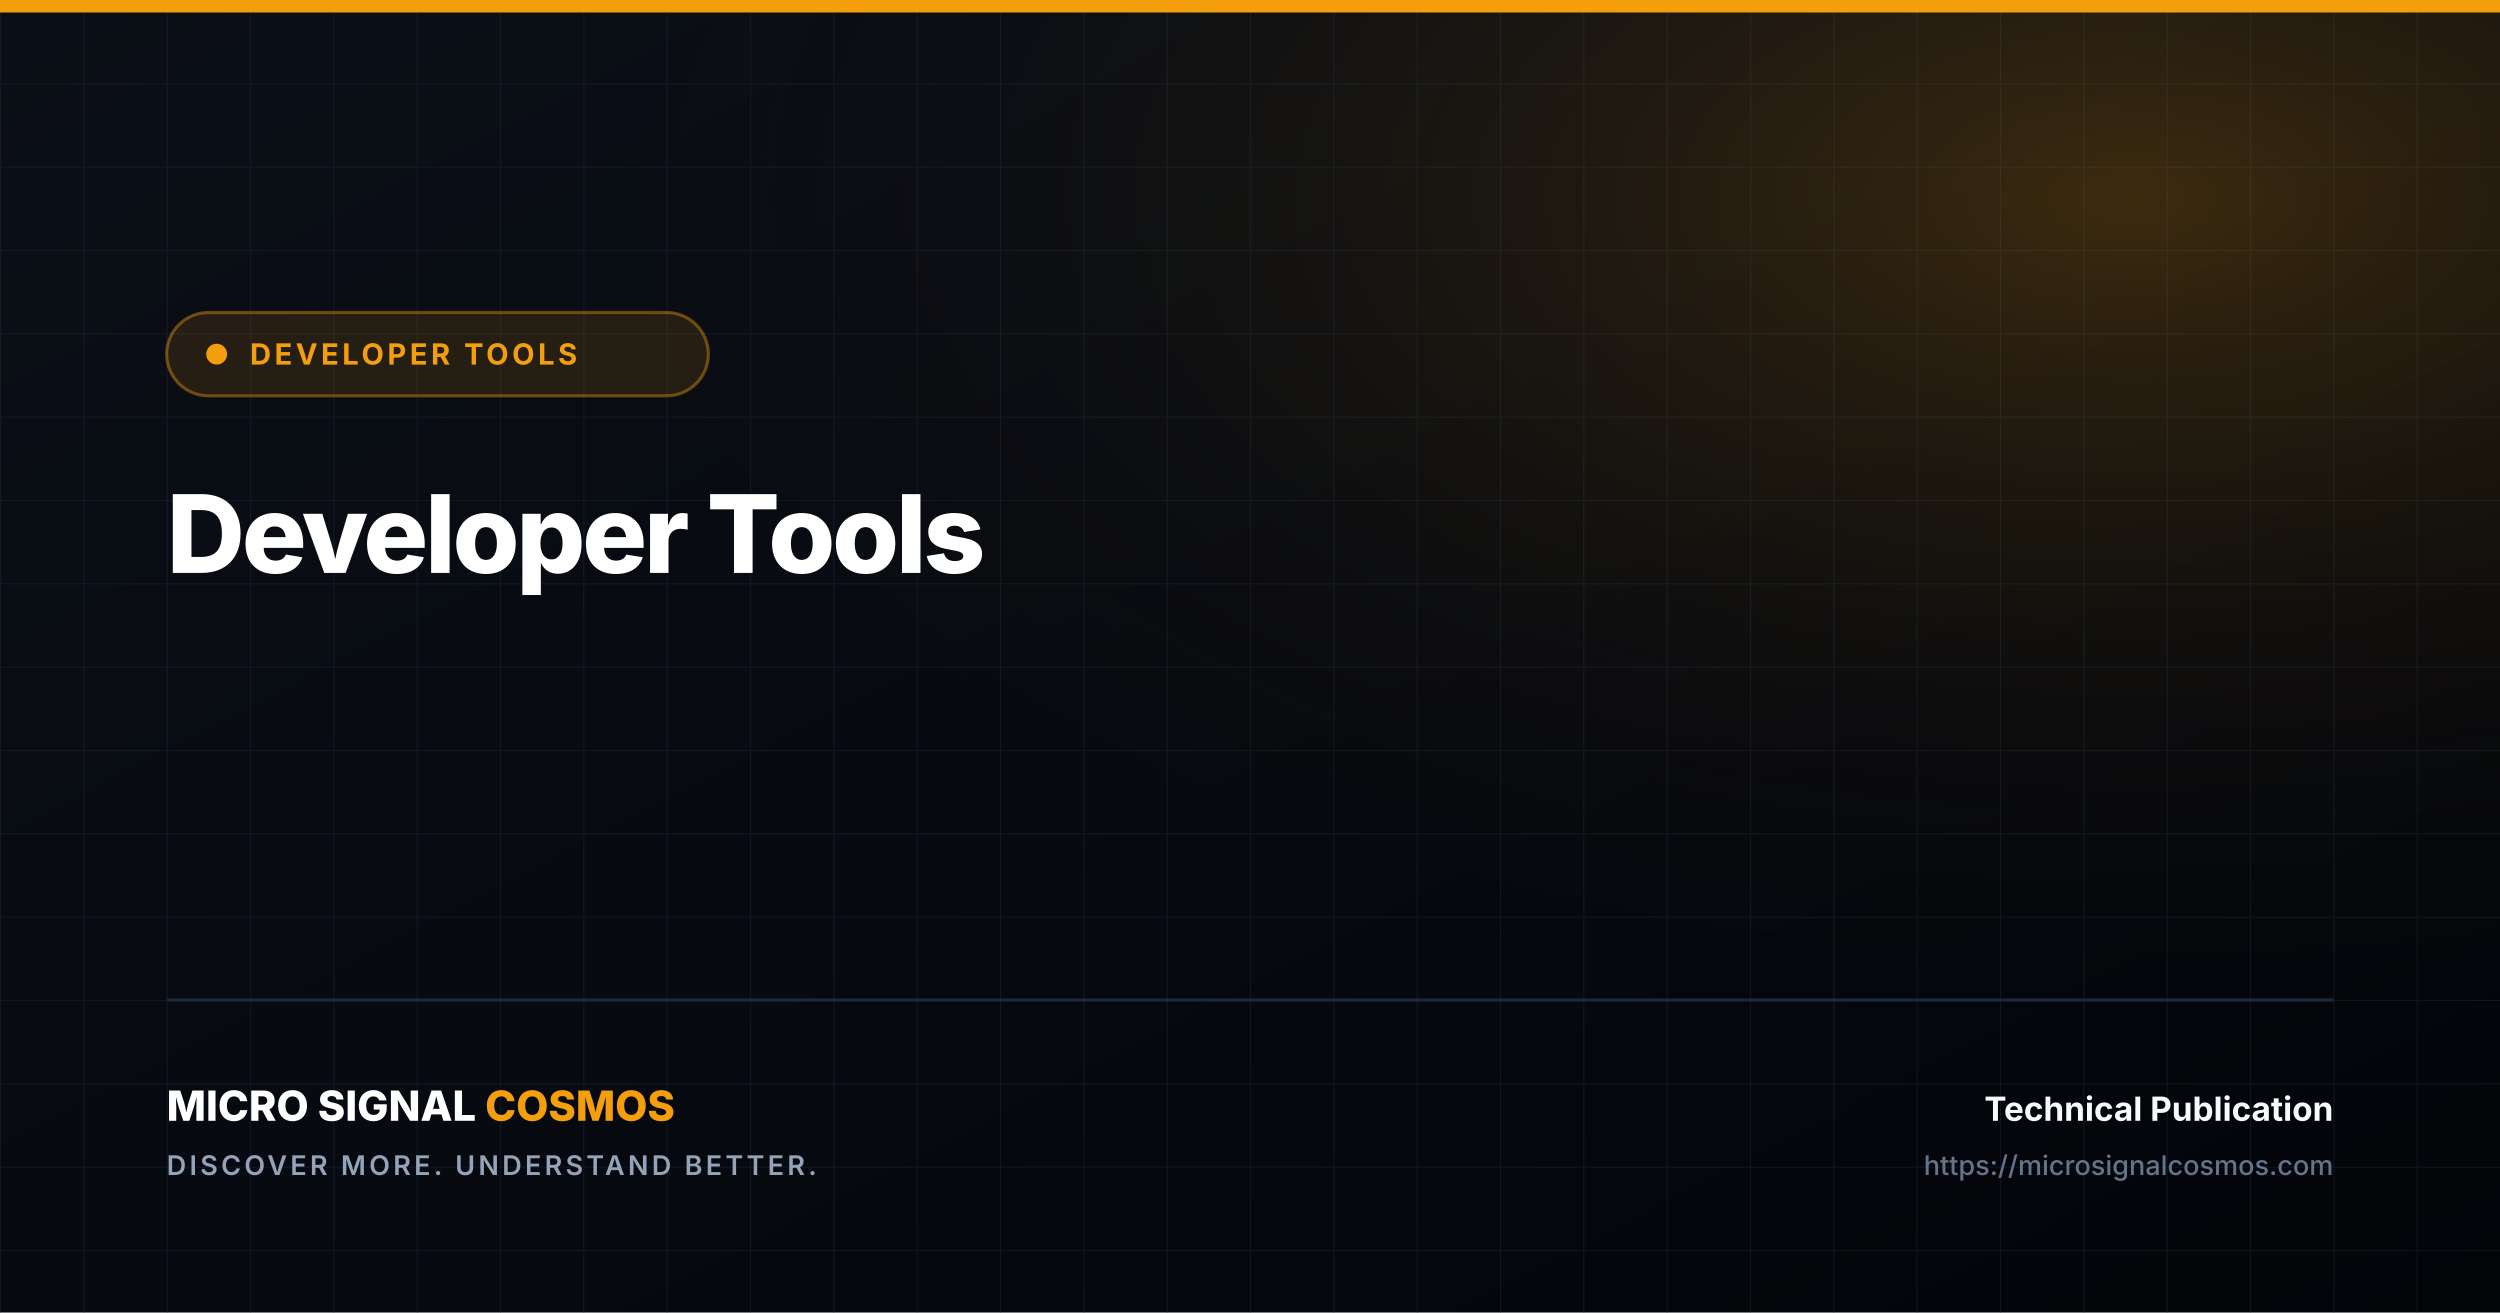
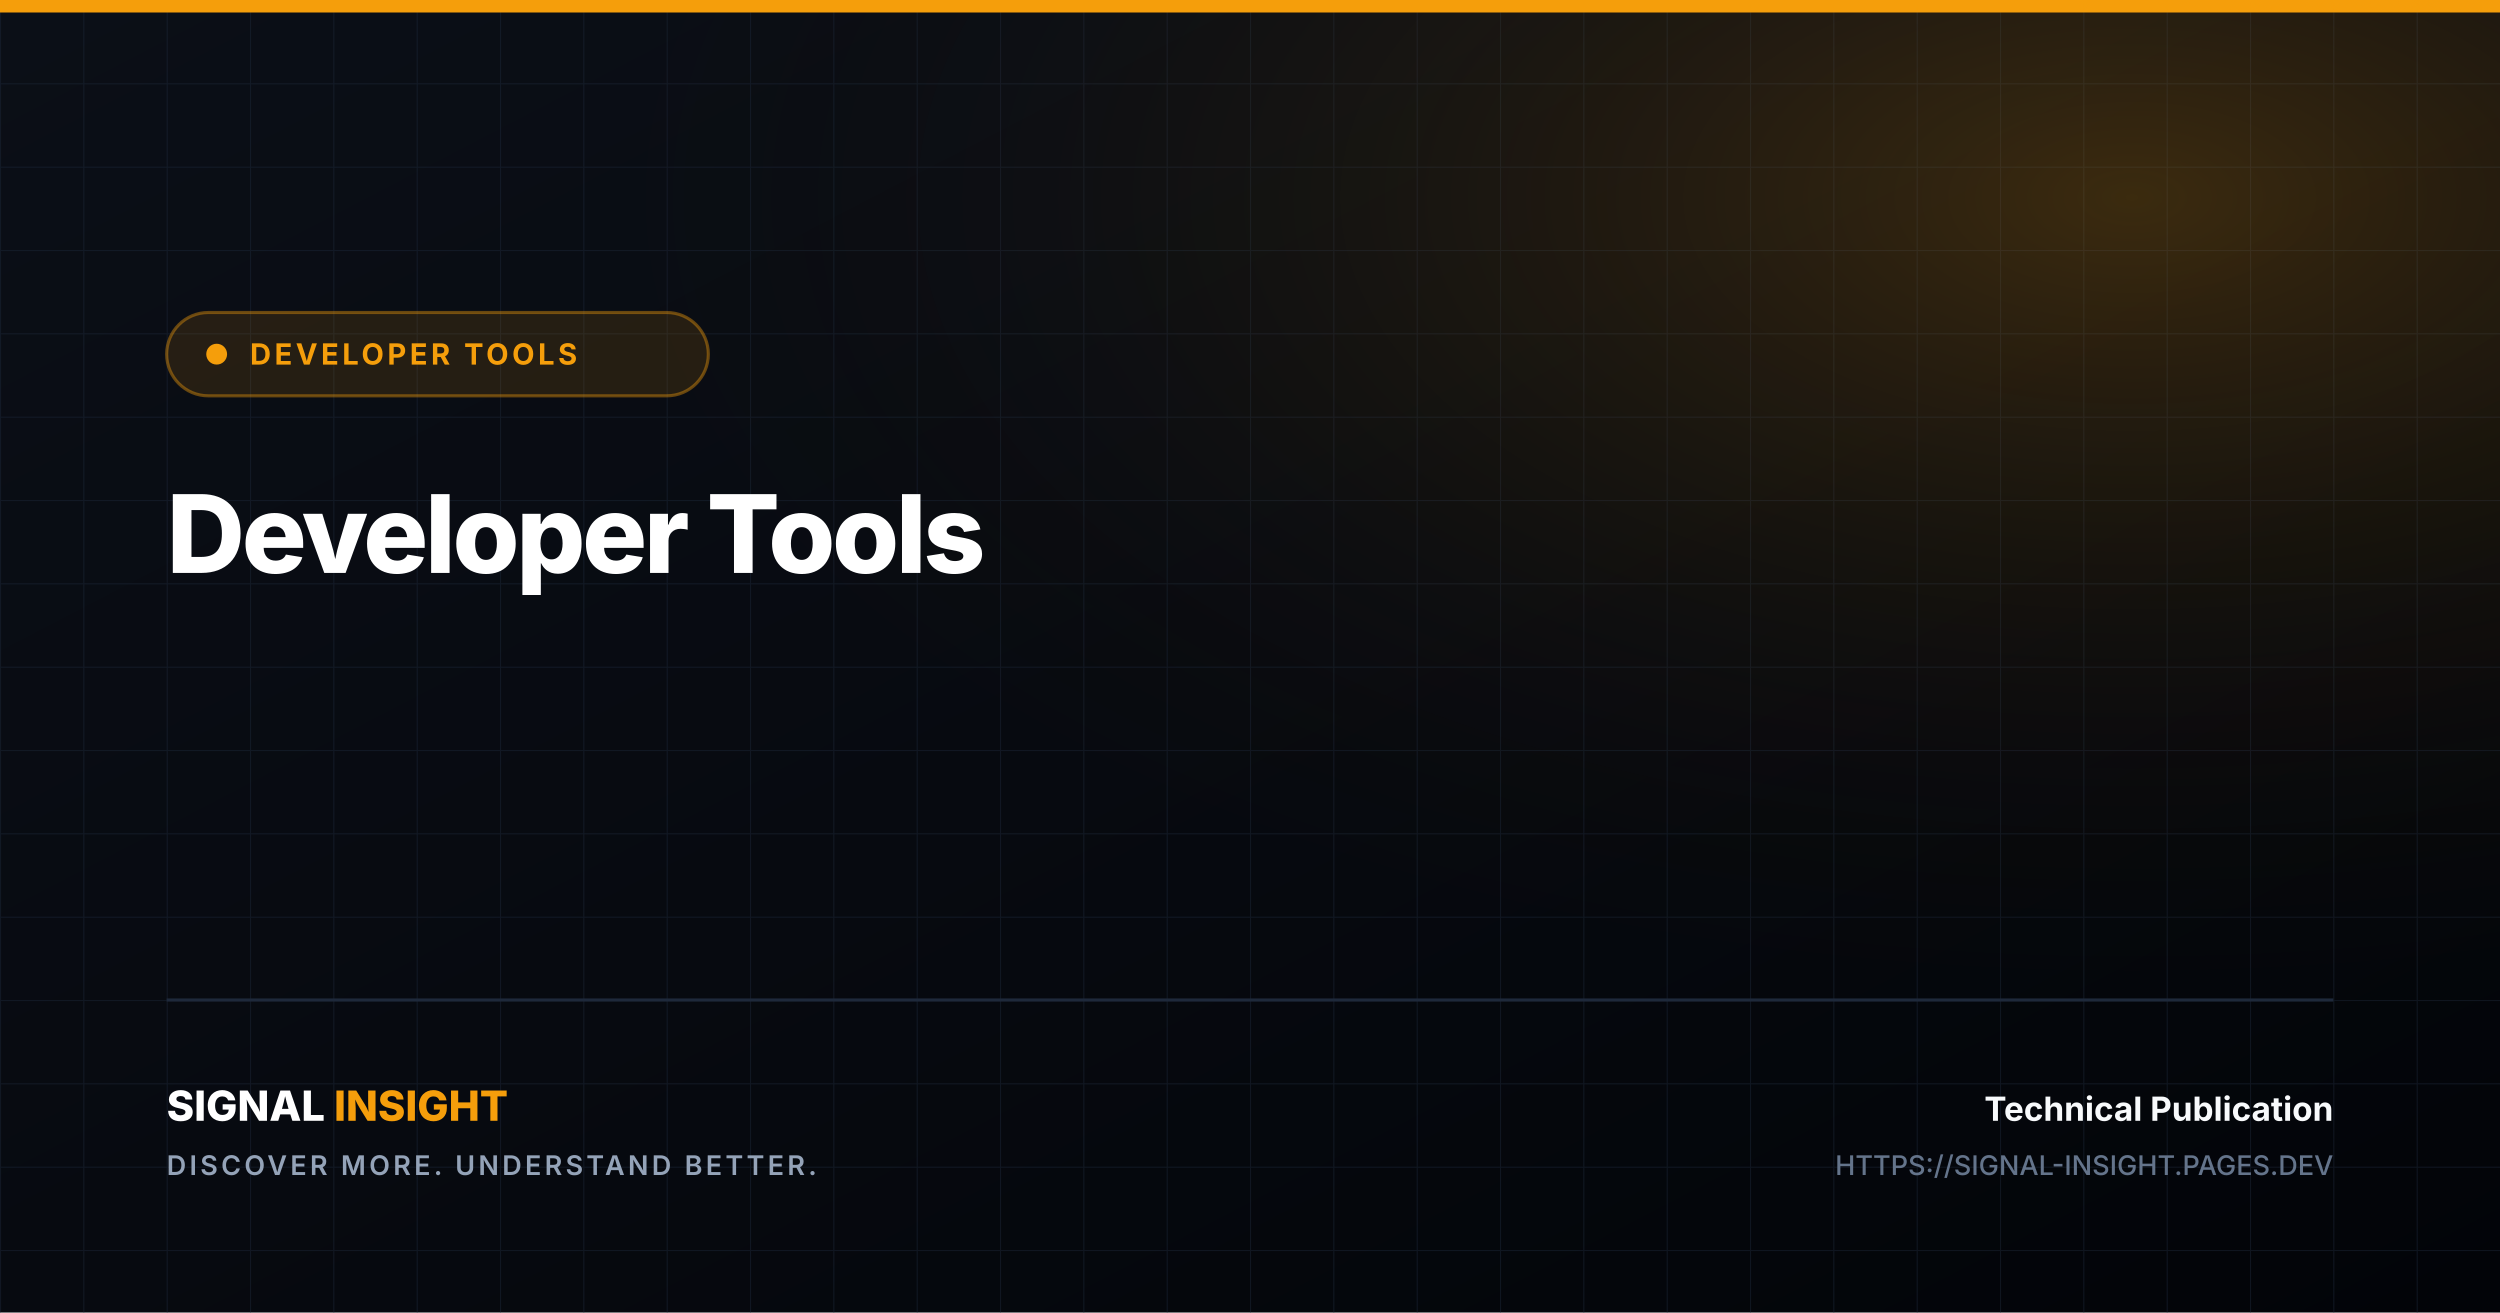
<svg xmlns="http://www.w3.org/2000/svg" viewBox="0 0 1200 630" width="1200" height="630">
  <defs>
    <linearGradient id="bg-grad-og-developer-tools.svg" x1="0%" y1="0%" x2="100%" y2="100%">
      <stop offset="0%" stop-color="#0b0f17" />
      <stop offset="50%" stop-color="#070a10" />
      <stop offset="100%" stop-color="#020408" />
    </linearGradient>
    <radialGradient id="glow-og-developer-tools.svg" cx="85%" cy="15%" r="65%">
      <stop offset="0%" stop-color="#f59e0b" stop-opacity="0.22" />
      <stop offset="100%" stop-color="#020408" stop-opacity="0" />
    </radialGradient>
    <pattern id="grid-og-developer-tools.svg" width="40" height="40" patternUnits="userSpaceOnUse">
      <path d="M 40 0 L 0 0 0 40" fill="none" stroke="#1e293b" stroke-width="1" stroke-opacity="0.45" />
    </pattern>
  </defs>
  <rect width="1200" height="630" fill="url(#bg-grad-og-developer-tools.svg)" />
  <rect width="1200" height="630" fill="url(#grid-og-developer-tools.svg)" />
  <rect width="1200" height="630" fill="url(#glow-og-developer-tools.svg)" />
  <rect x="0" y="0" width="1200" height="6" fill="#f59e0b" />
  <g transform="translate(80, 150)">
    <rect width="260" height="40" rx="20" fill="#f59e0b" fill-opacity="0.12" stroke="#f59e0b" stroke-opacity="0.4" stroke-width="1.5" />
    <circle cx="24" cy="20" r="5" fill="#f59e0b" />
    <text x="40" y="25" font-family="Inter, -apple-system, BlinkMacSystemFont, 'Segoe UI', Roboto, sans-serif" font-size="14" font-weight="700" fill="#f59e0b" letter-spacing="0.12em">DEVELOPER TOOLS</text>
  </g>
  <g>
    <text x="80" y="275" font-family="Inter, -apple-system, BlinkMacSystemFont, 'Segoe UI', Roboto, sans-serif" font-size="52" font-weight="800" fill="#FFFFFF" letter-spacing="-0.03em">Developer Tools</text>
  </g>
  <line x1="80" y1="480" x2="1120" y2="480" stroke="#1e293b" stroke-width="1.5" />
  <g transform="translate(80, 538)">
-     <text x="0" y="0" font-family="Inter, -apple-system, BlinkMacSystemFont, 'Segoe UI', Roboto, sans-serif" font-size="20" font-weight="800" fill="#FFFFFF">MICRO SIGNAL <tspan fill="#f59e0b">COSMOS</tspan>
+     <text x="0" y="0" font-family="Inter, -apple-system, BlinkMacSystemFont, 'Segoe UI', Roboto, sans-serif" font-size="20" font-weight="800" fill="#FFFFFF">SIGNAL <tspan fill="#f59e0b">INSIGHT</tspan>
    </text>
    <text x="0" y="26" font-family="Inter, -apple-system, BlinkMacSystemFont, 'Segoe UI', Roboto, sans-serif" font-size="13" font-weight="600" fill="#94a3b8" letter-spacing="0.12em">DISCOVER MORE. UNDERSTAND BETTER.</text>
    <text x="1040" y="0" text-anchor="end" font-family="Inter, -apple-system, BlinkMacSystemFont, 'Segoe UI', Roboto, sans-serif" font-size="16" font-weight="700" fill="#f8fafc">Technical Publication</text>
-     <text x="1040" y="26" text-anchor="end" font-family="Inter, -apple-system, BlinkMacSystemFont, 'Segoe UI', Roboto, sans-serif" font-size="13" font-weight="500" fill="#64748b">https://microsignalcosmos.com</text>
+     <text x="1040" y="26" text-anchor="end" font-family="Inter, -apple-system, BlinkMacSystemFont, 'Segoe UI', Roboto, sans-serif" font-size="13" font-weight="500" fill="#64748b">HTTPS://SIGNAL-INSIGHT.PAGES.DEV</text>
  </g>
</svg>
